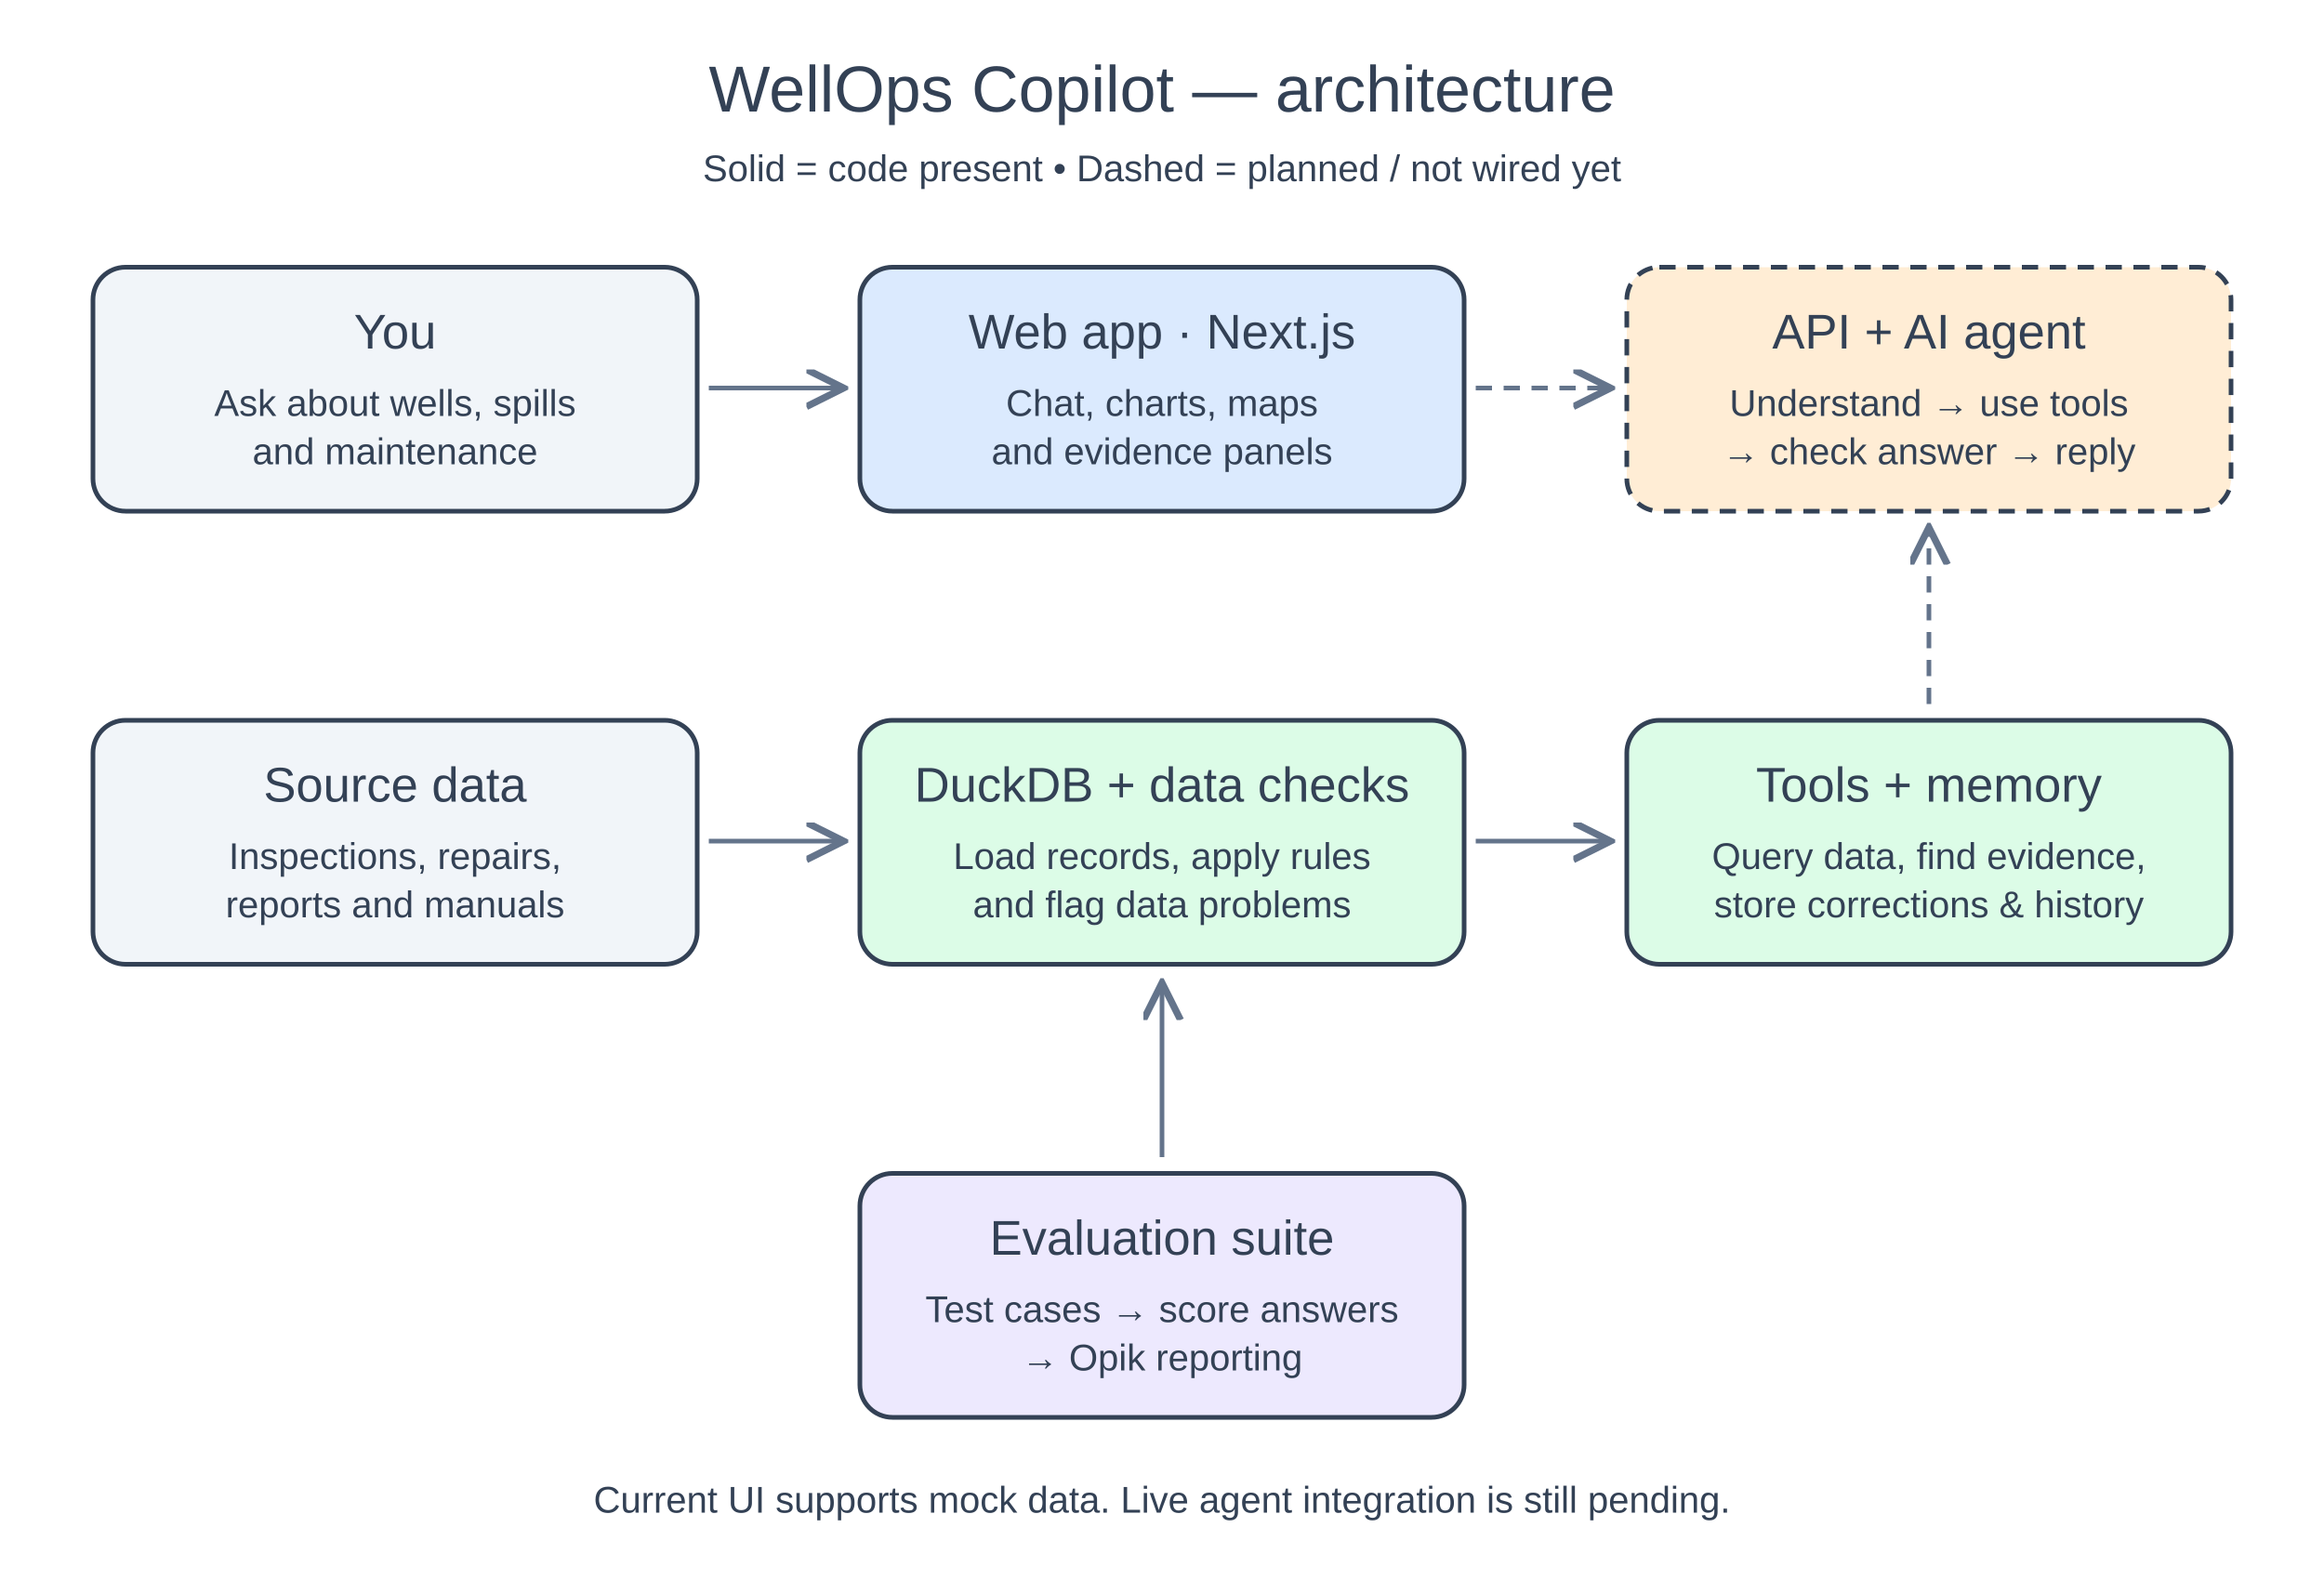
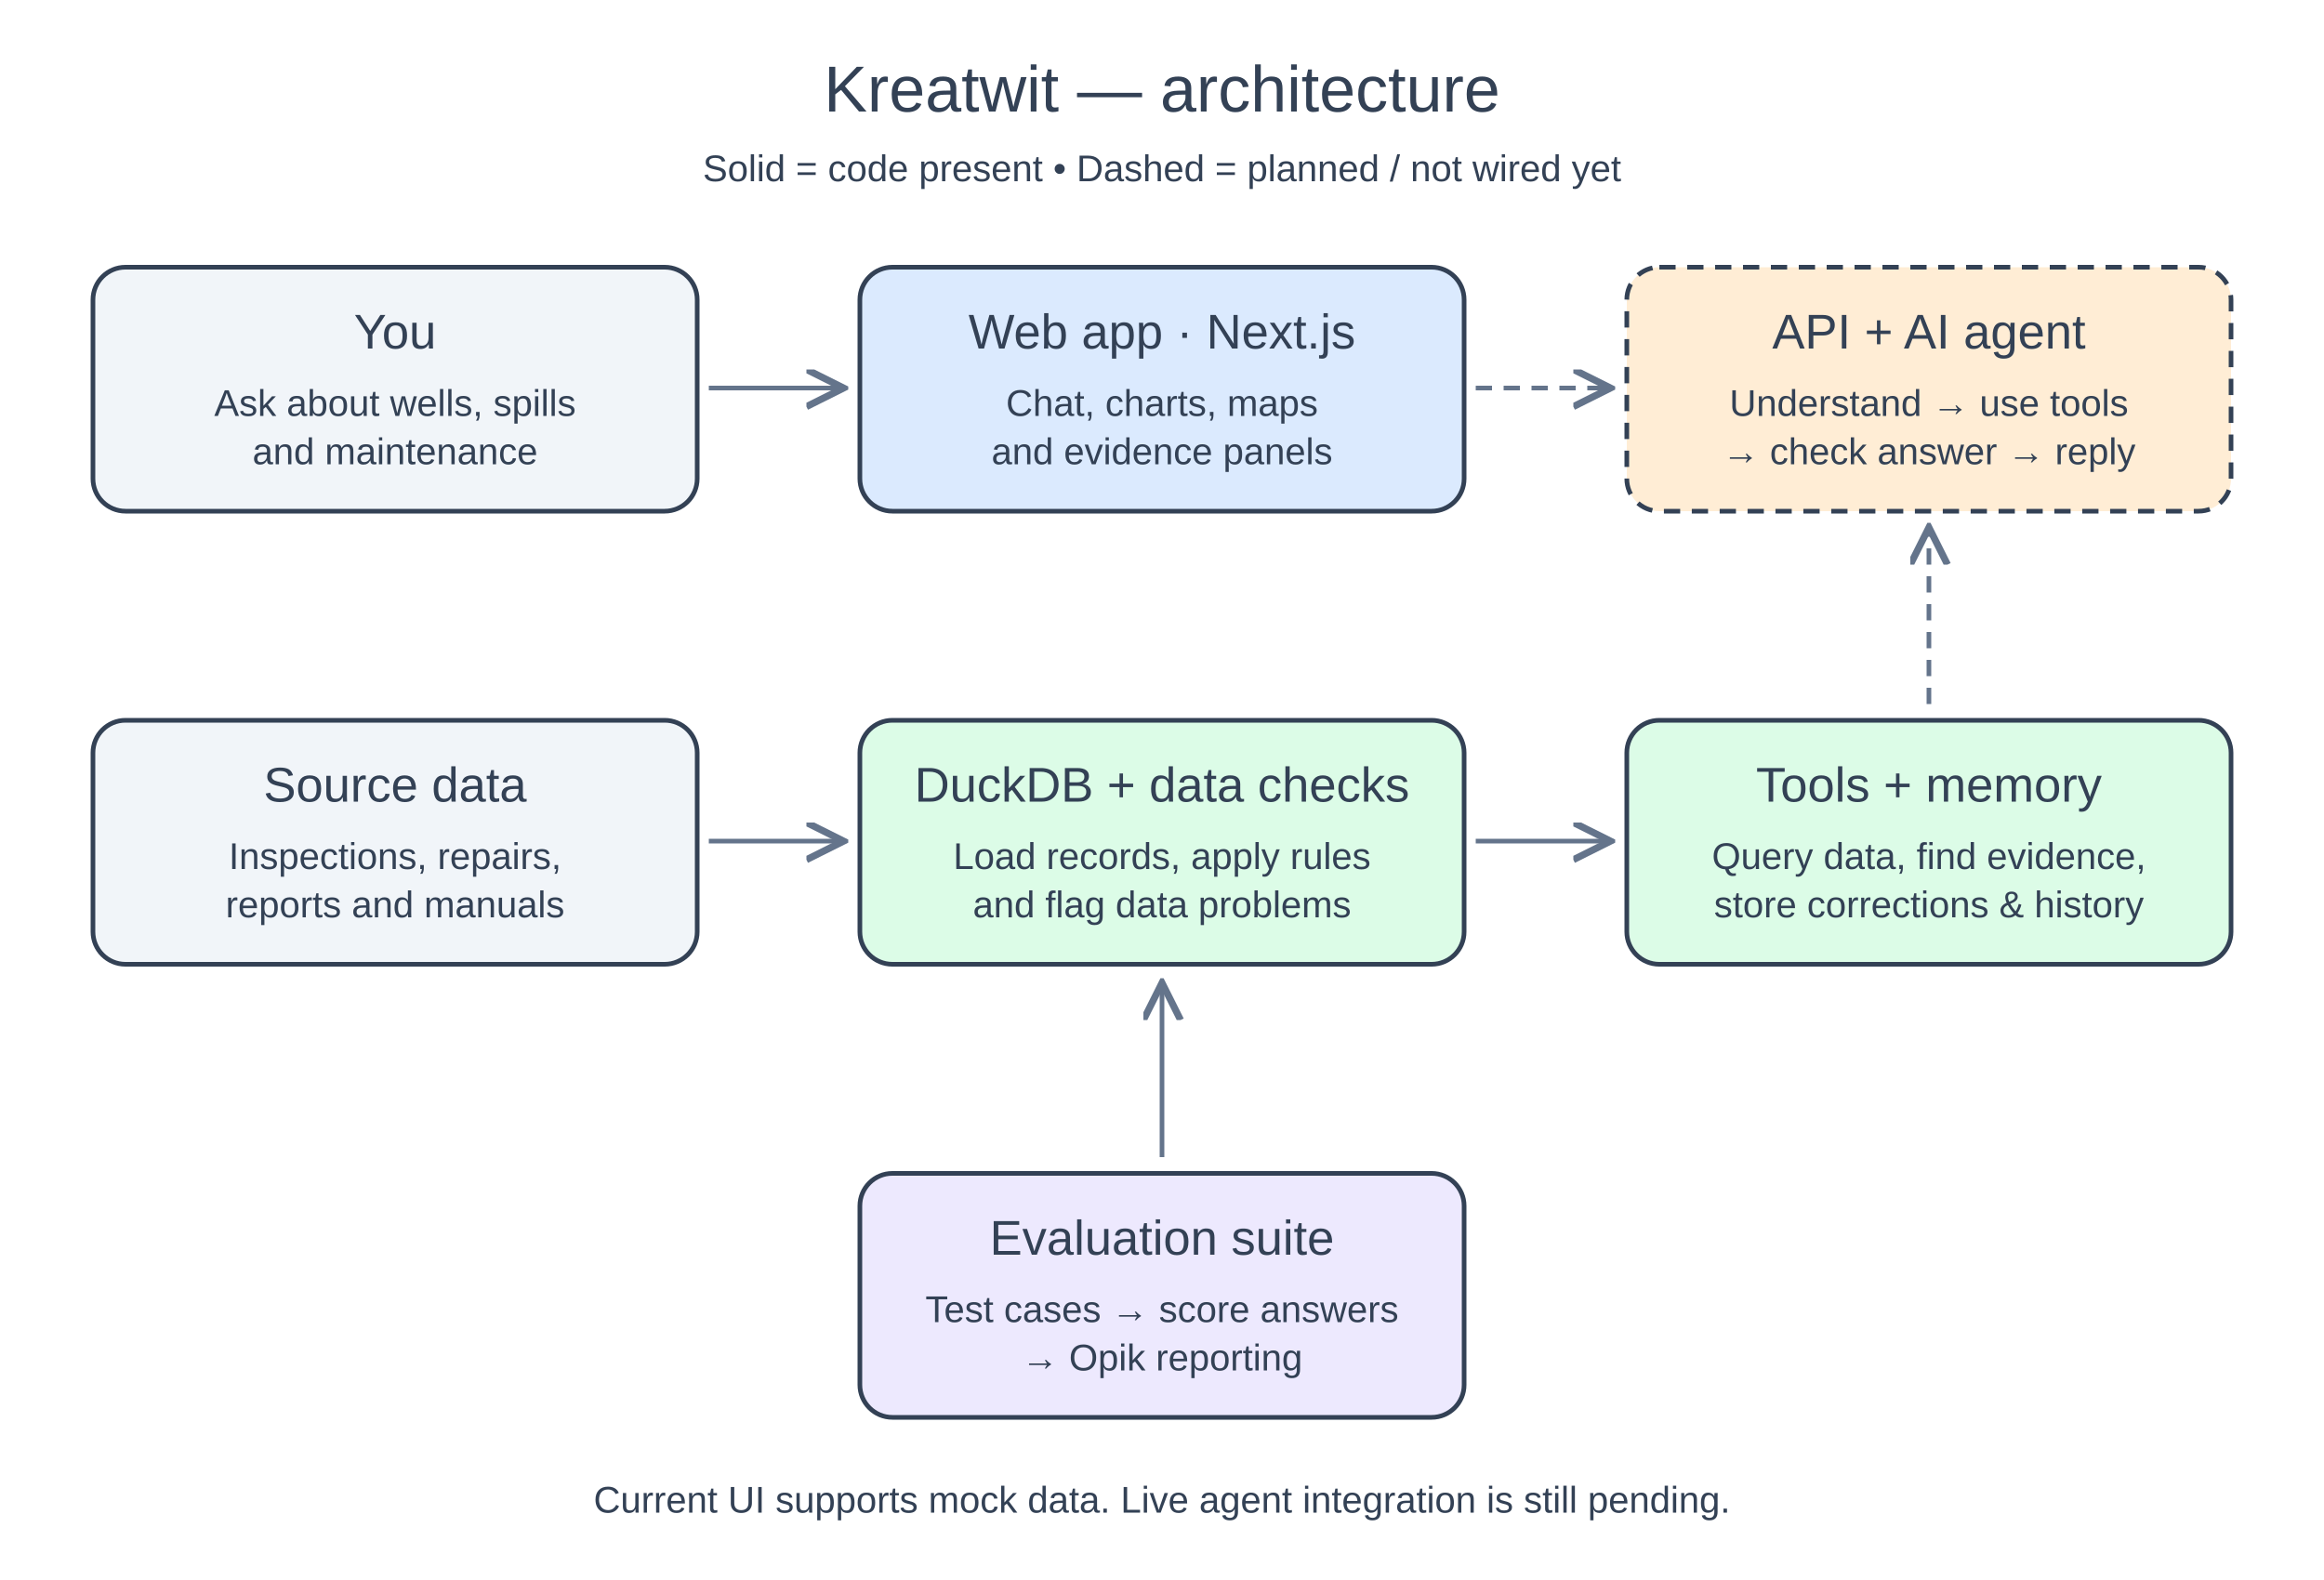
<svg xmlns="http://www.w3.org/2000/svg" width="1000" height="680" viewBox="0 0 1000 680">
  <defs>
    <marker id="a" markerWidth="9" markerHeight="9" refX="8" refY="4" orient="auto">
      <path d="M0 0 L8 4 L0 8" fill="none" stroke="#64748b" stroke-width="1.5" />
    </marker>
  </defs>
  <rect width="1000" height="680" fill="white" />
  <g font-family="Arial, sans-serif">
-     <text x="500.0" y="48.0" text-anchor="middle" font-size="28" fill="#334155">WellOps Copilot — architecture</text>
+     <text x="500.0" y="48.0" text-anchor="middle" font-size="28" fill="#334155">Kreatwit — architecture</text>
    <text x="500.0" y="78.0" text-anchor="middle" font-size="16" fill="#334155">Solid = code present     •     Dashed = planned / not wired yet</text>
    <rect x="40" y="115" width="260" height="105" rx="14" fill="#f1f5f9" stroke="#334155" stroke-width="2" />
    <text x="170.0" y="150.0" text-anchor="middle" font-size="21" fill="#334155">You</text>
    <text x="170.0" y="179.0" text-anchor="middle" font-size="16" fill="#334155">Ask about wells, spills</text>
    <text x="170.0" y="199.8" text-anchor="middle" font-size="16" fill="#334155">and maintenance</text>
    <rect x="370" y="115" width="260" height="105" rx="14" fill="#dbeafe" stroke="#334155" stroke-width="2" />
    <text x="500.0" y="150.0" text-anchor="middle" font-size="21" fill="#334155">Web app · Next.js</text>
    <text x="500.0" y="179.0" text-anchor="middle" font-size="16" fill="#334155">Chat, charts, maps</text>
    <text x="500.0" y="199.8" text-anchor="middle" font-size="16" fill="#334155">and evidence panels</text>
    <rect x="700" y="115" width="260" height="105" rx="14" fill="#ffedd5" stroke="#334155" stroke-width="2" stroke-dasharray="7 5" />
    <text x="830.0" y="150.0" text-anchor="middle" font-size="21" fill="#334155">API + AI agent</text>
    <text x="830.0" y="179.0" text-anchor="middle" font-size="16" fill="#334155">Understand → use tools</text>
    <text x="830.0" y="199.8" text-anchor="middle" font-size="16" fill="#334155">→ check answer → reply</text>
    <path d="M305 167 l58 0" fill="none" stroke="#64748b" stroke-width="2" marker-end="url(#a)" />
    <path d="M635 167 l58 0" fill="none" stroke="#64748b" stroke-width="2" marker-end="url(#a)" stroke-dasharray="7 5" />
    <rect x="40" y="310" width="260" height="105" rx="14" fill="#f1f5f9" stroke="#334155" stroke-width="2" />
    <text x="170.0" y="345.0" text-anchor="middle" font-size="21" fill="#334155">Source data</text>
    <text x="170.0" y="374.0" text-anchor="middle" font-size="16" fill="#334155">Inspections, repairs,</text>
    <text x="170.0" y="394.8" text-anchor="middle" font-size="16" fill="#334155">reports and manuals</text>
    <rect x="370" y="310" width="260" height="105" rx="14" fill="#dcfce7" stroke="#334155" stroke-width="2" />
    <text x="500.0" y="345.0" text-anchor="middle" font-size="21" fill="#334155">DuckDB + data checks</text>
    <text x="500.0" y="374.0" text-anchor="middle" font-size="16" fill="#334155">Load records, apply rules</text>
    <text x="500.0" y="394.8" text-anchor="middle" font-size="16" fill="#334155">and flag data problems</text>
    <rect x="700" y="310" width="260" height="105" rx="14" fill="#dcfce7" stroke="#334155" stroke-width="2" />
    <text x="830.0" y="345.0" text-anchor="middle" font-size="21" fill="#334155">Tools + memory</text>
    <text x="830.0" y="374.0" text-anchor="middle" font-size="16" fill="#334155">Query data, find evidence,</text>
    <text x="830.0" y="394.8" text-anchor="middle" font-size="16" fill="#334155">store corrections &amp; history</text>
    <path d="M305 362 l58 0" fill="none" stroke="#64748b" stroke-width="2" marker-end="url(#a)" />
    <path d="M635 362 l58 0" fill="none" stroke="#64748b" stroke-width="2" marker-end="url(#a)" />
    <path d="M830 303 l0 -76" fill="none" stroke="#64748b" stroke-width="2" marker-end="url(#a)" stroke-dasharray="7 5" />
    <rect x="370" y="505" width="260" height="105" rx="14" fill="#ede9fe" stroke="#334155" stroke-width="2" />
    <text x="500.0" y="540.0" text-anchor="middle" font-size="21" fill="#334155">Evaluation suite</text>
    <text x="500.0" y="569.0" text-anchor="middle" font-size="16" fill="#334155">Test cases → score answers</text>
    <text x="500.0" y="589.8" text-anchor="middle" font-size="16" fill="#334155">→ Opik reporting</text>
    <path d="M500 498 l0 -75" fill="none" stroke="#64748b" stroke-width="2" marker-end="url(#a)" />
    <text x="500.0" y="651.0" text-anchor="middle" font-size="16" fill="#334155">Current UI supports mock data. Live agent integration is still pending.</text>
  </g>
</svg>
